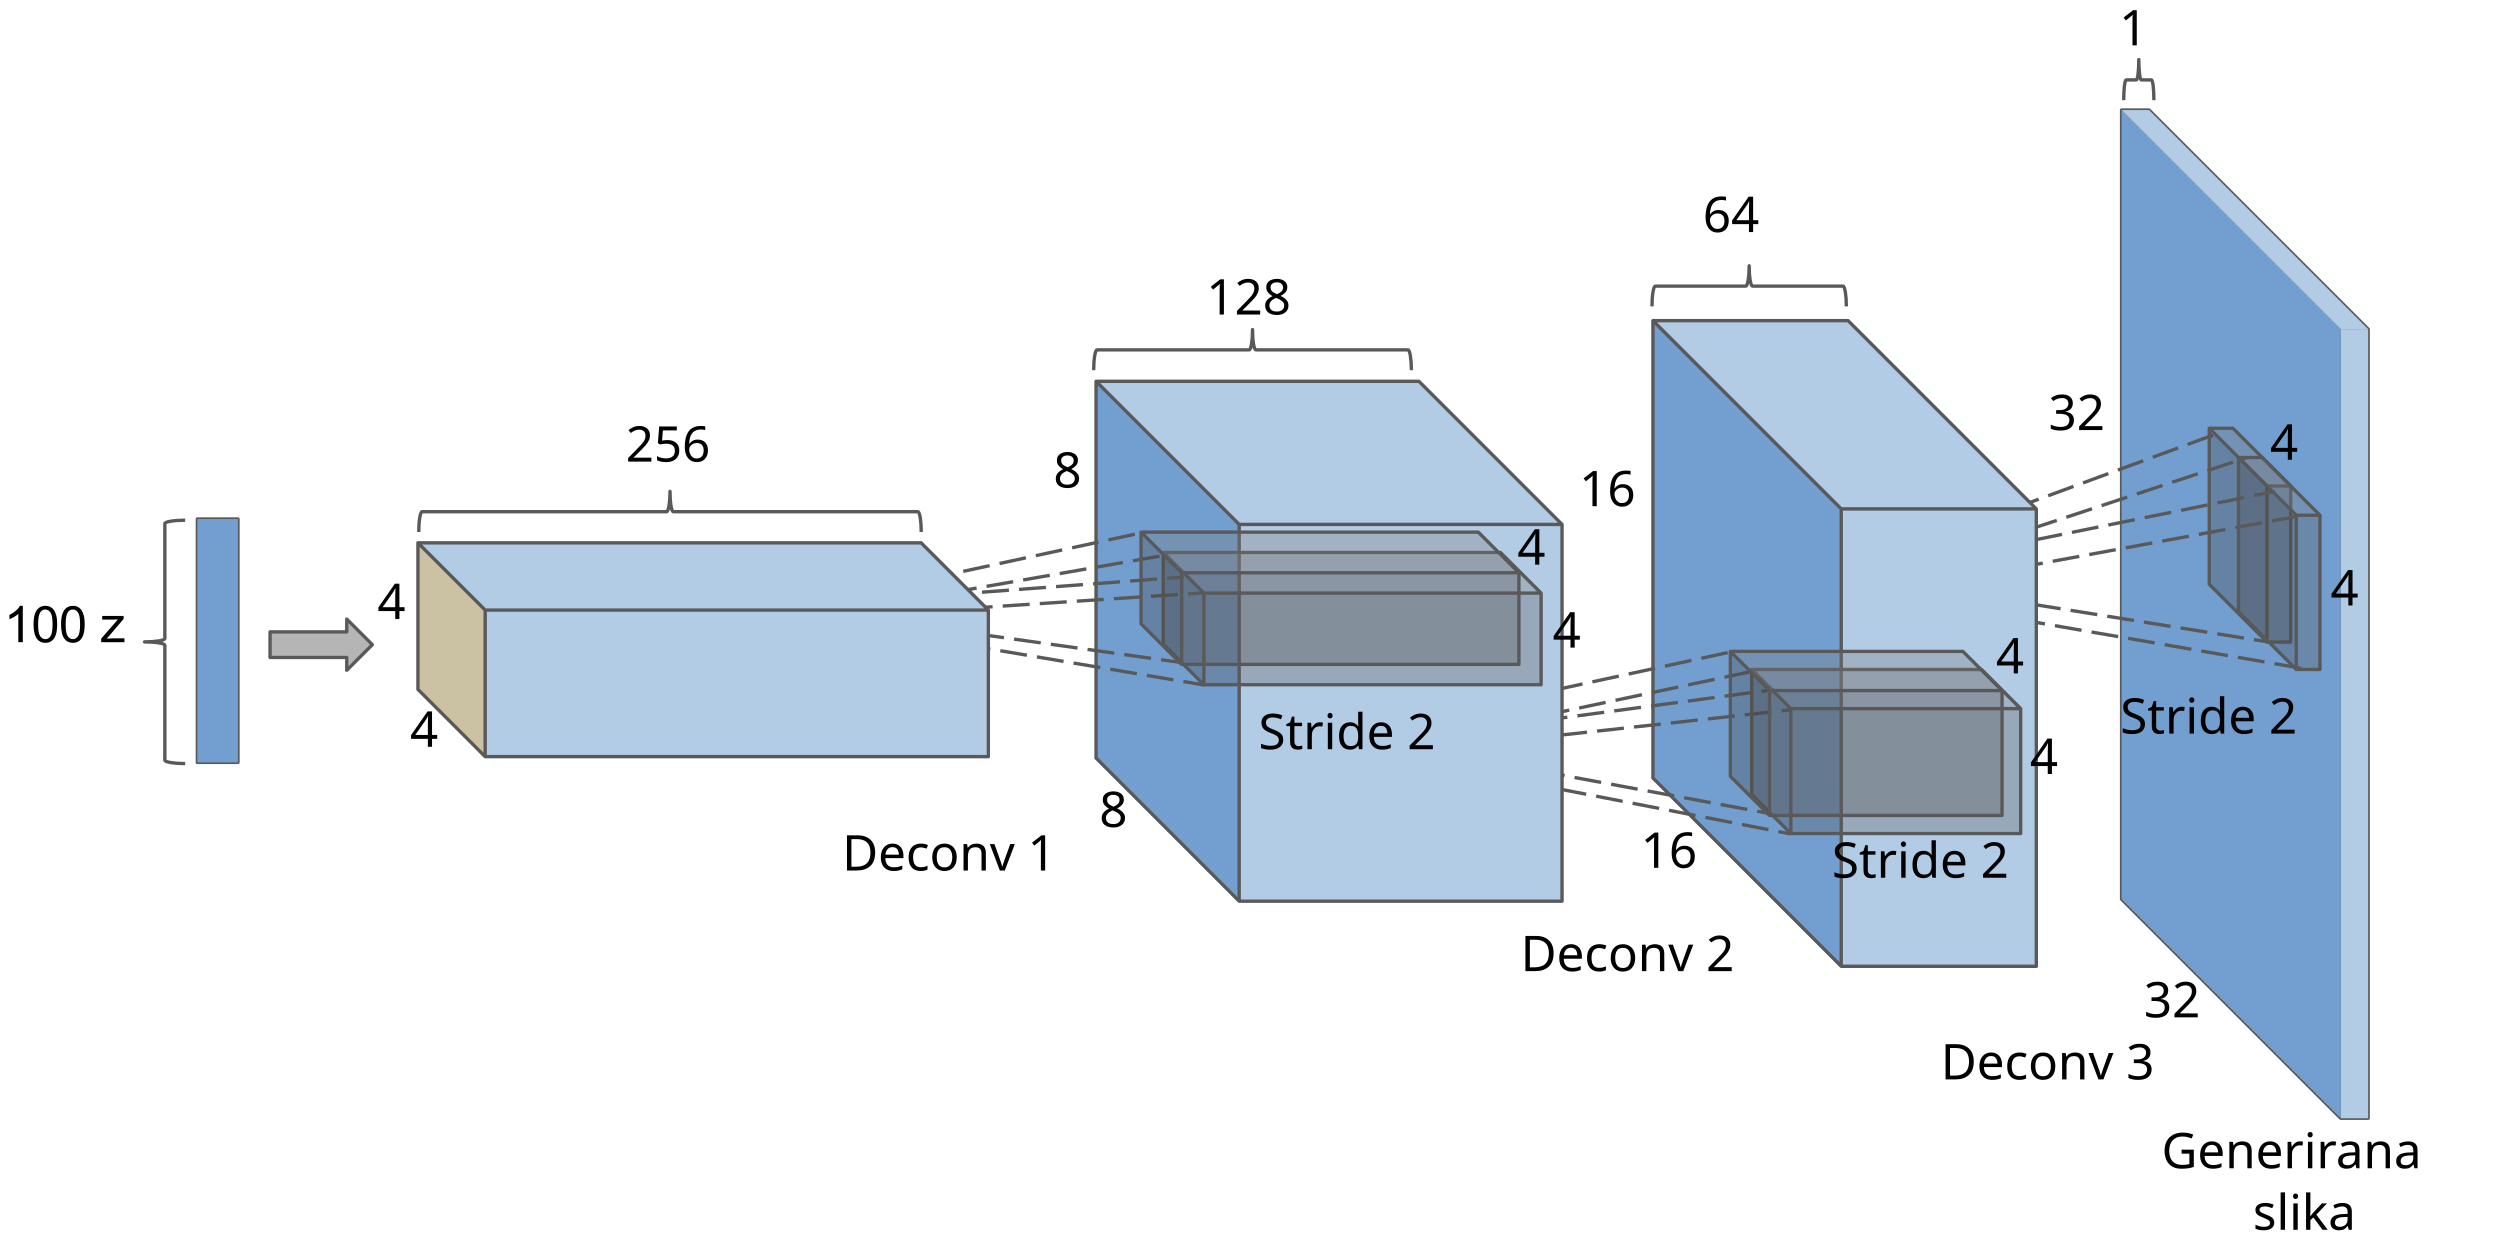
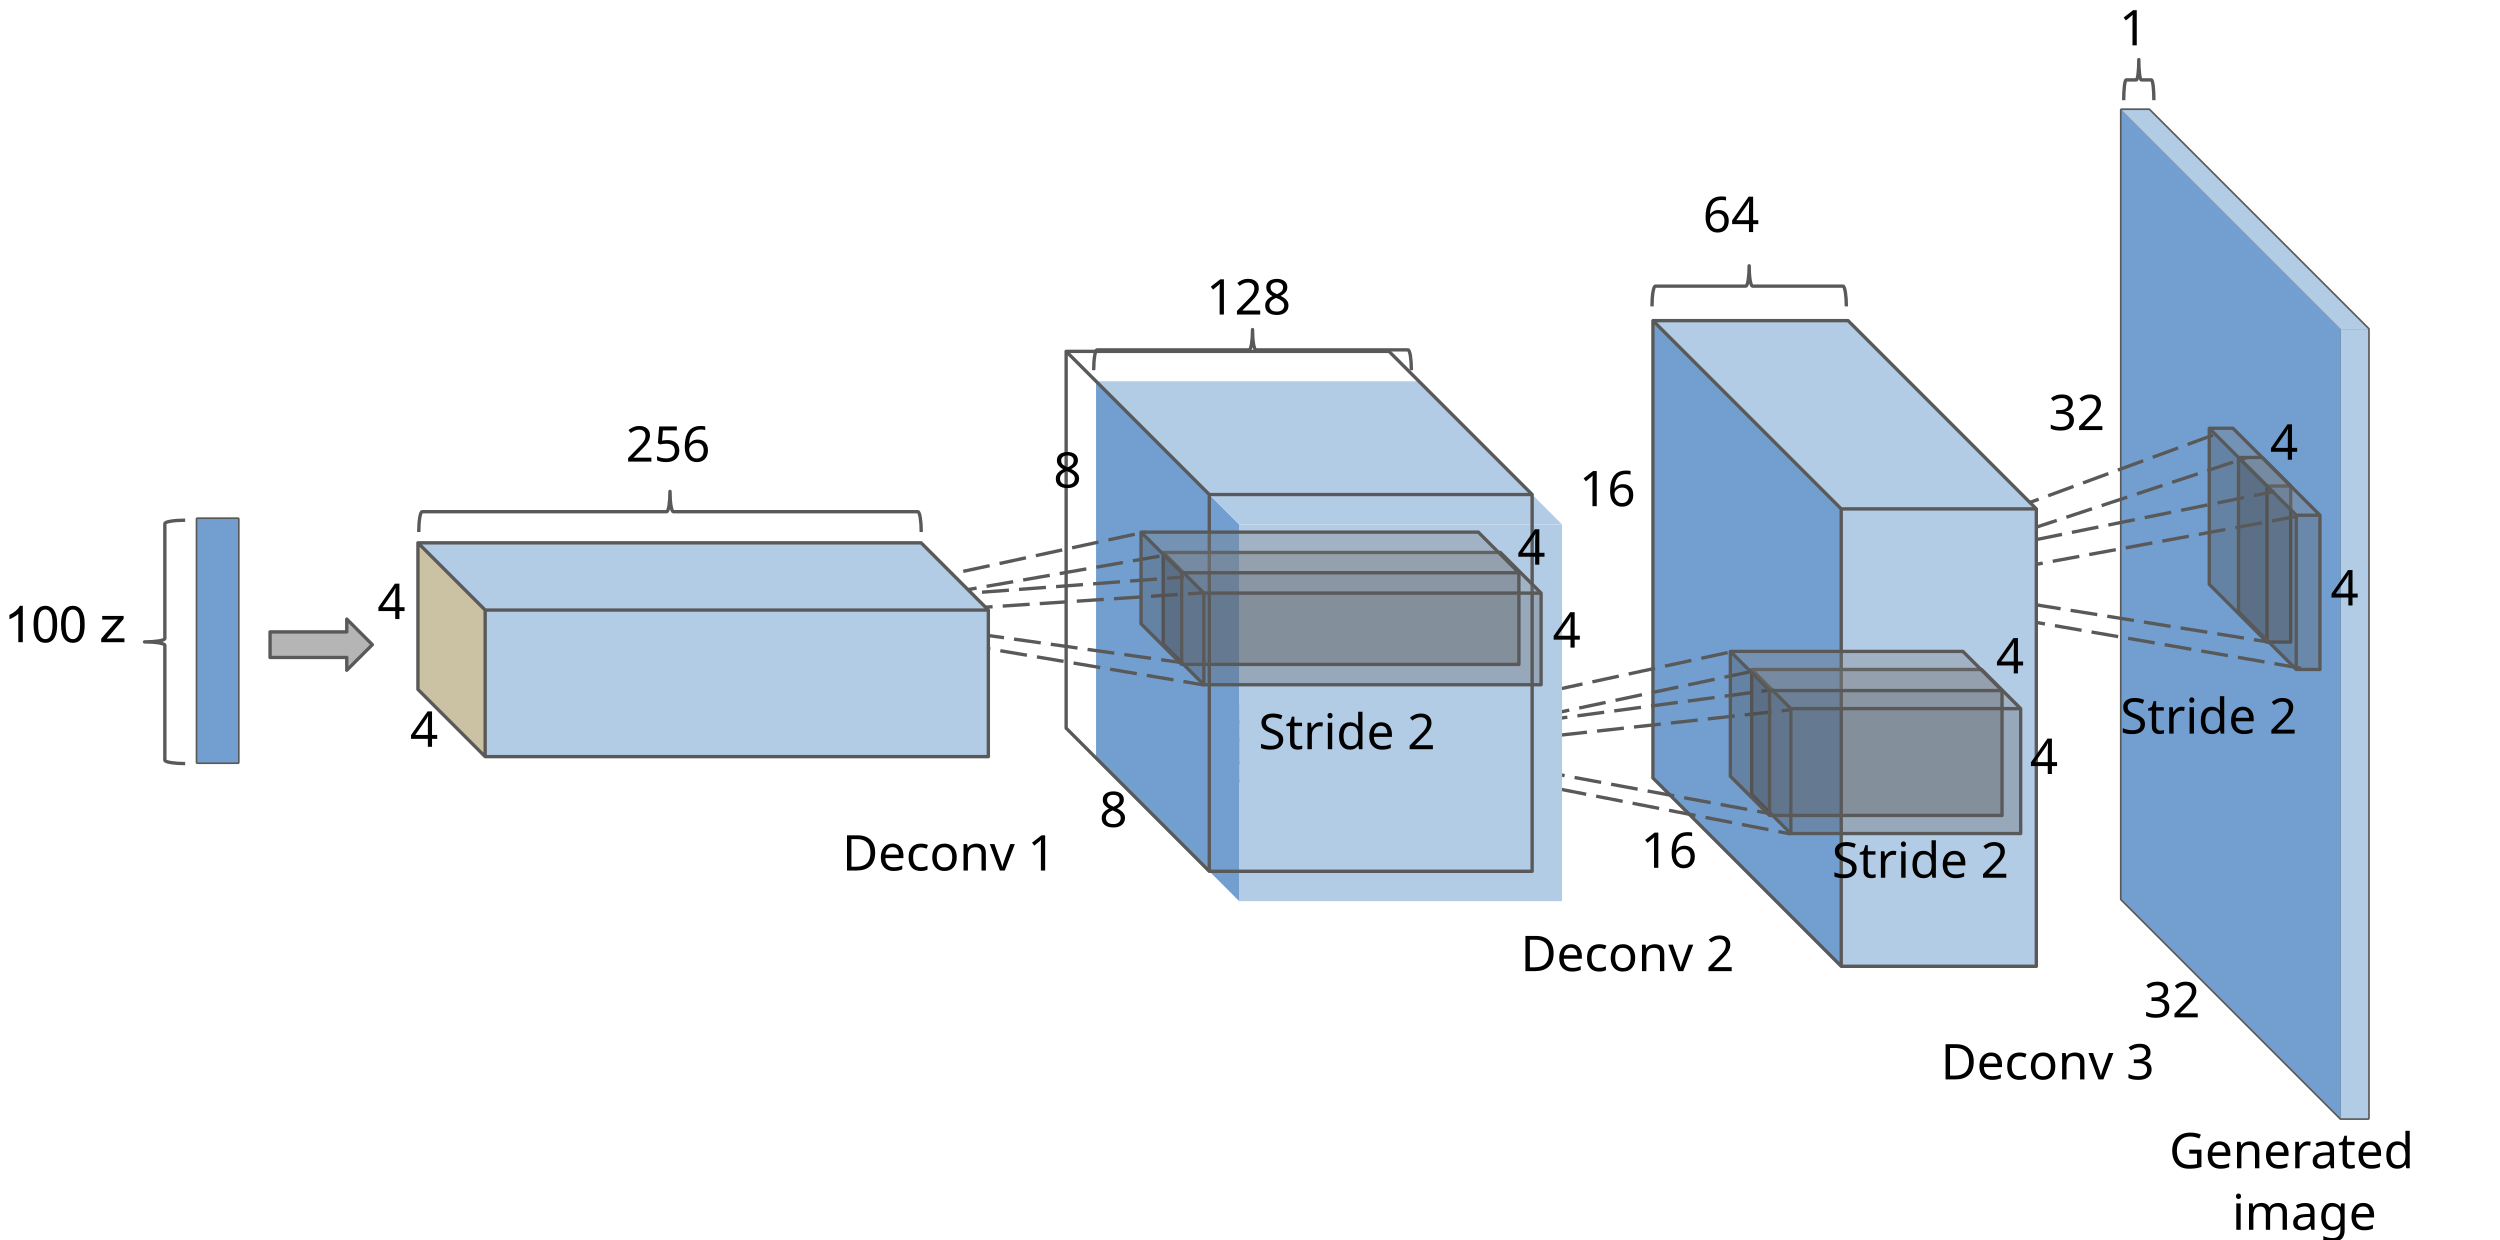
<svg xmlns="http://www.w3.org/2000/svg" version="1.1" viewBox="0 0 740.599 367.326" stroke-miterlimit="10" id="svg2" width="740.599" height="367.326" style="fill:none;stroke:none;stroke-linecap:square;stroke-miterlimit:10">
  <defs id="defs505" />
  <clipPath id="gd7fc384c6_0_0.0">
    <path d="M 0,0 960,0 960,540 0,540 0,0 Z" id="path5" style="clip-rule:nonzero" />
  </clipPath>
  <path style="fill-rule:nonzero;stroke:#595959;stroke-width:1;stroke-linecap:butt;stroke-linejoin:round" id="path19" d="m 701.538,97.508 -64.91,-64.91 -8.129,0 0,233.767 64.91,64.91 8.129,0 z m 0,0 -8.129,0 -64.91,-64.91 m 64.91,64.91 0,233.767" />
  <path style="fill-rule:nonzero;stroke:#595959;stroke-width:1;stroke-linecap:butt;stroke-linejoin:round" id="path203" d="m 58.463,153.757 12.031,0 0,72.094 -12.031,0 z" />
  <path style="fill:#b3cce6;fill-opacity:1;fill-rule:nonzero" id="path11" d="m 701.538,97.508 -8.129,0 0,233.767 8.129,0 z" />
  <path style="fill:#729fcf;fill-opacity:1;fill-rule:nonzero" id="path13" d="m 693.409,97.508 -64.91,-64.91 0,233.767 64.91,64.91 z" />
  <path style="fill:#b3cce6;fill-opacity:1;fill-rule:nonzero" id="path15" d="m 701.538,97.508 -64.91,-64.91 -8.129,0 64.91,64.91 z" />
  <path style="fill:#000000;fill-opacity:0;fill-rule:nonzero" id="path17" d="m 701.538,97.508 -64.91,-64.91 -8.129,0 0,233.767 64.91,64.91 8.129,0 z m 0,0 -8.129,0 -64.91,-64.91 m 64.91,64.91 0,233.767" />
  <path style="fill:#000000;fill-opacity:0;fill-rule:nonzero" id="path21" d="m 575.779,158.241 81.701,-30.047" />
  <path style="fill-rule:nonzero;stroke:#595959;stroke-width:1;stroke-linecap:butt;stroke-linejoin:round;stroke-dasharray:8, 3" id="path23" d="m 575.779,158.241 81.701,-30.047" />
  <path style="fill:#595959;fill-opacity:0.314;fill-rule:nonzero" id="path25" d="m 678.598,143.981 -7.013,0 0,46.226 7.013,0 z" />
  <path style="fill:#474747;fill-opacity:0.314;fill-rule:nonzero" id="path27" d="m 671.585,143.981 -17.113,-17.113 0,46.226 17.113,17.113 z" />
  <path style="fill:#7a7a7a;fill-opacity:0.314;fill-rule:nonzero" id="path29" d="m 678.598,143.981 -17.113,-17.113 -7.013,0 17.113,17.113 z" />
  <path style="fill:#000000;fill-opacity:0;fill-rule:nonzero" id="path31" d="m 678.598,143.981 -17.113,-17.113 -7.013,0 0,46.226 17.113,17.113 7.013,0 z m 0,0 -7.013,0 -17.113,-17.113 m 17.113,17.113 0,46.226" />
  <path style="fill-rule:nonzero;stroke:#595959;stroke-width:1;stroke-linecap:butt;stroke-linejoin:round" id="path33" d="m 678.598,143.981 -17.113,-17.113 -7.013,0 0,46.226 17.113,17.113 7.013,0 z m 0,0 -7.013,0 -17.113,-17.113 m 17.113,17.113 0,46.226" />
  <path style="fill:#595959;fill-opacity:0.314;fill-rule:nonzero" id="path35" d="m 687.257,152.631 -7.013,0 0,45.69 7.013,0 z" />
  <path style="fill:#474747;fill-opacity:0.314;fill-rule:nonzero" id="path37" d="m 680.244,152.631 -17.113,-17.113 0,45.69 17.113,17.113 z" />
  <path style="fill:#7a7a7a;fill-opacity:0.314;fill-rule:nonzero" id="path39" d="m 687.257,152.631 -17.113,-17.113 -7.013,0 17.113,17.113 z" />
  <path style="fill:#000000;fill-opacity:0;fill-rule:nonzero" id="path41" d="m 687.257,152.631 -17.113,-17.113 -7.013,0 0,45.69 17.113,17.113 7.013,0 z m 0,0 -7.013,0 -17.113,-17.113 m 17.113,17.113 0,45.69" />
  <path style="fill-rule:nonzero;stroke:#595959;stroke-width:1;stroke-linecap:butt;stroke-linejoin:round" id="path43" d="m 687.257,152.631 -17.113,-17.113 -7.013,0 0,45.69 17.113,17.113 7.013,0 z m 0,0 -7.013,0 -17.113,-17.113 m 17.113,17.113 0,45.69" />
  <path style="fill:#000000;fill-opacity:0;fill-rule:nonzero" id="path45" d="m 581.436,164.249 92.378,-18.677" />
  <path style="fill-rule:nonzero;stroke:#595959;stroke-width:1;stroke-linecap:butt;stroke-linejoin:round;stroke-dasharray:8, 3" id="path47" d="m 581.436,164.249 92.378,-18.677" />
  <path style="fill:#000000;fill-opacity:0;fill-rule:nonzero" id="path49" d="m 586.462,170.257 94.268,-17.354" />
  <path style="fill-rule:nonzero;stroke:#595959;stroke-width:1;stroke-linecap:butt;stroke-linejoin:round;stroke-dasharray:8, 3" id="path51" d="m 586.462,170.257 94.268,-17.354" />
  <path style="fill:#000000;fill-opacity:0;fill-rule:nonzero" id="path53" d="m 580.806,163.579 84.819,-28.031" />
  <path style="fill-rule:nonzero;stroke:#595959;stroke-width:1;stroke-linecap:butt;stroke-linejoin:round;stroke-dasharray:8, 3" id="path55" d="m 580.806,163.579 84.819,-28.031" />
  <path style="fill:#000000;fill-opacity:0;fill-rule:nonzero" id="path57" d="m 580.806,175.595 91.748,14.677" />
  <path style="fill-rule:nonzero;stroke:#595959;stroke-width:1;stroke-linecap:butt;stroke-linejoin:round;stroke-dasharray:8, 3" id="path59" d="m 580.806,175.595 91.748,14.677" />
  <path style="fill:#000000;fill-opacity:0;fill-rule:nonzero" id="path61" d="m 587.078,181.598 96.661,16.724" />
  <path style="fill-rule:nonzero;stroke:#595959;stroke-width:1;stroke-linecap:butt;stroke-linejoin:round;stroke-dasharray:8, 3" id="path63" d="m 587.078,181.598 96.661,16.724" />
  <path style="fill:#595959;fill-opacity:0.314;fill-rule:nonzero" id="path65" d="m 594.721,169.444 -70.093,0 0,12.896 70.093,0 z" />
  <path style="fill:#474747;fill-opacity:0.314;fill-rule:nonzero" id="path67" d="m 524.628,169.444 -5.403,-5.403 0,12.896 5.403,5.403 z" />
  <path style="fill:#7a7a7a;fill-opacity:0.314;fill-rule:nonzero" id="path69" d="m 594.721,169.444 -5.403,-5.403 -70.093,0 5.403,5.403 z" />
  <path style="fill:#000000;fill-opacity:0;fill-rule:nonzero" id="path71" d="m 594.721,169.444 -5.403,-5.403 -70.093,0 0,12.896 5.403,5.403 70.093,0 z m 0,0 -70.093,0 -5.403,-5.403 m 5.403,5.403 0,12.896" />
  <path style="fill-rule:nonzero;stroke:#595959;stroke-width:1;stroke-linecap:butt;stroke-linejoin:round;stroke-dasharray:8, 3" id="path73" d="m 594.721,169.444 -5.403,-5.403 -70.093,0 0,12.896 5.403,5.403 70.093,0 z m 0,0 -70.093,0 -5.403,-5.403 m 5.403,5.403 0,12.896" />
  <path style="fill:#595959;fill-opacity:0.314;fill-rule:nonzero" id="path75" d="m 588.528,163.174 -70.093,0 0,12.896 70.093,0 z" />
  <path style="fill:#474747;fill-opacity:0.314;fill-rule:nonzero" id="path77" d="m 518.436,163.174 -5.403,-5.403 0,12.896 5.403,5.403 z" />
  <path style="fill:#7a7a7a;fill-opacity:0.314;fill-rule:nonzero" id="path79" d="m 588.528,163.174 -5.403,-5.403 -70.093,0 5.403,5.403 z" />
  <path style="fill:#000000;fill-opacity:0;fill-rule:nonzero" id="path81" d="m 588.528,163.174 -5.403,-5.403 -70.093,0 0,12.896 5.403,5.403 70.093,0 z m 0,0 -70.093,0 -5.403,-5.403 m 5.403,5.403 0,12.896" />
  <path style="fill-rule:nonzero;stroke:#595959;stroke-width:1;stroke-linecap:butt;stroke-linejoin:round;stroke-dasharray:8, 3" id="path83" d="m 588.528,163.174 -5.403,-5.403 -70.093,0 0,12.896 5.403,5.403 70.093,0 z m 0,0 -70.093,0 -5.403,-5.403 m 5.403,5.403 0,12.896" />
  <path style="fill:#b3cce6;fill-opacity:1;fill-rule:nonzero" id="path85" d="m 603.239,150.759 -57.794,0 0,135.494 57.794,0 z" />
  <path style="fill:#729fcf;fill-opacity:1;fill-rule:nonzero" id="path87" d="m 545.445,150.759 -55.781,-55.781 0,135.494 55.781,55.781 z" />
  <path style="fill:#b3cce6;fill-opacity:1;fill-rule:nonzero" id="path89" d="m 603.239,150.759 -55.781,-55.781 -57.794,0 55.781,55.781 z" />
  <path style="fill:#000000;fill-opacity:0;fill-rule:nonzero" id="path91" d="m 603.239,150.759 -55.781,-55.781 -57.794,0 0,135.494 55.781,55.781 57.794,0 z m 0,0 -57.794,0 -55.781,-55.781 m 55.781,55.781 0,135.494" />
  <path style="fill-rule:nonzero;stroke:#595959;stroke-width:1;stroke-linecap:butt;stroke-linejoin:round" id="path93" d="m 603.239,150.759 -55.781,-55.781 -57.794,0 0,135.494 55.781,55.781 57.794,0 z m 0,0 -57.794,0 -55.781,-55.781 m 55.781,55.781 0,135.494" />
  <path style="fill:#000000;fill-opacity:0;fill-rule:nonzero" id="path95" d="m 446.297,214.309 72.315,-15.339" />
  <path style="fill-rule:nonzero;stroke:#595959;stroke-width:1;stroke-linecap:butt;stroke-linejoin:round;stroke-dasharray:8, 3" id="path97" d="m 446.297,214.309 72.315,-15.339" />
  <path style="fill:#000000;fill-opacity:0;fill-rule:nonzero" id="path99" d="m 451.242,218.981 79.118,-8.693" />
  <path style="fill-rule:nonzero;stroke:#595959;stroke-width:1;stroke-linecap:butt;stroke-linejoin:round;stroke-dasharray:8, 3" id="path101" d="m 451.242,218.981 79.118,-8.693" />
  <path style="fill:#000000;fill-opacity:0;fill-rule:nonzero" id="path103" d="m 451.242,231.663 79.118,15.37" />
  <path style="fill-rule:nonzero;stroke:#595959;stroke-width:1;stroke-linecap:butt;stroke-linejoin:round;stroke-dasharray:8, 3" id="path105" d="m 451.242,231.663 79.118,15.37" />
  <path style="fill:#000000;fill-opacity:0;fill-rule:nonzero" id="path107" d="m 444.818,226.325 79.433,14.677" />
  <path style="fill-rule:nonzero;stroke:#595959;stroke-width:1;stroke-linecap:butt;stroke-linejoin:round;stroke-dasharray:8, 3" id="path109" d="m 444.818,226.325 79.433,14.677" />
  <path style="fill:#000000;fill-opacity:0;fill-rule:nonzero" id="path111" d="m 439.476,208.97 74.079,-16.031" />
  <path style="fill-rule:nonzero;stroke:#595959;stroke-width:1;stroke-linecap:butt;stroke-linejoin:round;stroke-dasharray:8, 3" id="path113" d="m 439.476,208.97 74.079,-16.031" />
  <path style="fill:#000000;fill-opacity:0;fill-rule:nonzero" id="path115" d="m 445.484,214.978 80.094,-10.709" />
  <path style="fill-rule:nonzero;stroke:#595959;stroke-width:1;stroke-linecap:butt;stroke-linejoin:round;stroke-dasharray:8, 3" id="path117" d="m 445.484,214.978 80.094,-10.709" />
  <path style="fill:#595959;fill-opacity:0.314;fill-rule:nonzero" id="path119" d="m 457.302,219.28 -100.905,0 0,12.023 100.905,0 z" />
  <path style="fill:#474747;fill-opacity:0.314;fill-rule:nonzero" id="path121" d="m 356.397,219.28 -5.331,-5.331 0,12.023 5.331,5.331 z" />
  <path style="fill:#7a7a7a;fill-opacity:0.314;fill-rule:nonzero" id="path123" d="m 457.302,219.28 -5.331,-5.331 -100.905,0 5.331,5.331 z" />
  <path style="fill:#000000;fill-opacity:0;fill-rule:nonzero" id="path125" d="m 457.302,219.28 -5.331,-5.331 -100.905,0 0,12.023 5.331,5.331 100.905,0 z m 0,0 -100.905,0 -5.331,-5.331 m 5.331,5.331 0,12.023" />
  <path style="fill-rule:nonzero;stroke:#595959;stroke-width:1;stroke-linecap:butt;stroke-linejoin:round;stroke-dasharray:8, 3" id="path127" d="m 457.302,219.28 -5.331,-5.331 -100.905,0 0,12.023 5.331,5.331 100.905,0 z m 0,0 -100.905,0 -5.331,-5.331 m 5.331,5.331 0,12.023" />
  <path style="fill:#595959;fill-opacity:0.314;fill-rule:nonzero" id="path129" d="m 451.614,213.921 -100.905,0 0,12.023 100.905,0 z" />
  <path style="fill:#474747;fill-opacity:0.314;fill-rule:nonzero" id="path131" d="m 350.708,213.921 -5.331,-5.331 0,12.023 5.331,5.331 z" />
  <path style="fill:#7a7a7a;fill-opacity:0.314;fill-rule:nonzero" id="path133" d="m 451.614,213.921 -5.331,-5.331 -100.905,0 5.331,5.331 z" />
  <path style="fill:#000000;fill-opacity:0;fill-rule:nonzero" id="path135" d="m 451.614,213.921 -5.331,-5.331 -100.905,0 0,12.023 5.331,5.331 100.905,0 z m 0,0 -100.905,0 -5.331,-5.331 m 5.331,5.331 0,12.023" />
  <path style="fill-rule:nonzero;stroke:#595959;stroke-width:1;stroke-linecap:butt;stroke-linejoin:round;stroke-dasharray:8, 3" id="path137" d="m 451.614,213.921 -5.331,-5.331 -100.905,0 0,12.023 5.331,5.331 100.905,0 z m 0,0 -100.905,0 -5.331,-5.331 m 5.331,5.331 0,12.023" />
  <path style="fill:#595959;fill-opacity:0.314;fill-rule:nonzero" id="path139" d="m 598.601,209.928 -68.084,0 0,36.998 68.084,0 z" />
  <path style="fill:#474747;fill-opacity:0.314;fill-rule:nonzero" id="path141" d="m 530.517,209.928 -11.601,-11.601 0,36.998 11.601,11.601 z" />
  <path style="fill:#7a7a7a;fill-opacity:0.314;fill-rule:nonzero" id="path143" d="m 598.601,209.928 -11.601,-11.601 -68.084,0 11.601,11.601 z" />
  <path style="fill:#000000;fill-opacity:0;fill-rule:nonzero" id="path145" d="m 598.601,209.928 -11.601,-11.601 -68.084,0 0,36.998 11.601,11.601 68.084,0 z m 0,0 -68.084,0 -11.601,-11.601 m 11.601,11.601 0,36.998" />
  <path style="fill-rule:nonzero;stroke:#595959;stroke-width:1;stroke-linecap:butt;stroke-linejoin:round" id="path147" d="m 598.601,209.928 -11.601,-11.601 -68.084,0 0,36.998 11.601,11.601 68.084,0 z m 0,0 -68.084,0 -11.601,-11.601 m 11.601,11.601 0,36.998" />
  <path style="fill:#595959;fill-opacity:0.314;fill-rule:nonzero" id="path149" d="m 593.079,204.569 -68.872,0 0,36.998 68.872,0 z" />
  <path style="fill:#474747;fill-opacity:0.314;fill-rule:nonzero" id="path151" d="m 524.207,204.569 -11.601,-11.601 0,36.998 11.601,11.601 z" />
  <path style="fill:#7a7a7a;fill-opacity:0.314;fill-rule:nonzero" id="path153" d="m 593.079,204.569 -11.601,-11.601 -68.872,0 11.601,11.601 z" />
  <path style="fill:#000000;fill-opacity:0;fill-rule:nonzero" id="path155" d="m 593.079,204.569 -11.601,-11.601 -68.872,0 0,36.998 11.601,11.601 68.872,0 z m 0,0 -68.872,0 -11.601,-11.601 m 11.601,11.601 0,36.998" />
  <path style="fill-rule:nonzero;stroke:#595959;stroke-width:1;stroke-linecap:butt;stroke-linejoin:round" id="path157" d="m 593.079,204.569 -11.601,-11.601 -68.872,0 0,36.998 11.601,11.601 68.872,0 z m 0,0 -68.872,0 -11.601,-11.601 m 11.601,11.601 0,36.998" />
  <path style="fill:#b3cce6;fill-opacity:1;fill-rule:nonzero" id="path159" d="m 462.739,155.357 -95.642,0 0,111.61 95.642,0 z" />
  <path style="fill:#729fcf;fill-opacity:1;fill-rule:nonzero" id="path161" d="m 367.098,155.357 -42.405,-42.405 0,111.61 42.405,42.405 z" />
  <path style="fill:#b3cce6;fill-opacity:1;fill-rule:nonzero" id="path163" d="m 462.739,155.357 -42.405,-42.405 -95.642,0 42.405,42.405 z" />
  <path style="fill:#000000;fill-opacity:0;fill-rule:nonzero" id="path165" d="m 462.739,155.357 -42.405,-42.405 -95.642,0 0,111.61 42.405,42.405 95.642,0 z m 0,0 -95.642,0 -42.405,-42.405 m 42.405,42.405 0,111.61" />
-   <path style="fill-rule:nonzero;stroke:#595959;stroke-width:1;stroke-linecap:butt;stroke-linejoin:round" id="path167" d="m 462.739,155.357 -42.405,-42.405 -95.642,0 0,111.61 42.405,42.405 95.642,0 z m 0,0 -95.642,0 -42.405,-42.405 m 42.405,42.405 0,111.61" />
+   <path style="fill-rule:nonzero;stroke:#595959;stroke-width:1;stroke-linecap:butt;stroke-linejoin:round" id="path167" d="m 453.88,146.498 -42.405,-42.405 -95.642,0 0,111.61 42.405,42.405 95.642,0 z m 0,0 -95.642,0 -42.405,-42.405 m 42.405,42.405 0,111.61" />
  <path style="fill:#595959;fill-opacity:0.314;fill-rule:nonzero" id="path169" d="m 456.529,175.701 -99.901,0 0,27.145 99.901,0 z" />
  <path style="fill:#474747;fill-opacity:0.314;fill-rule:nonzero" id="path171" d="m 356.628,175.701 -12.036,-12.036 0,27.145 12.036,12.036 z" />
  <path style="fill:#7a7a7a;fill-opacity:0.314;fill-rule:nonzero" id="path173" d="m 456.529,175.701 -12.036,-12.036 -99.901,0 12.036,12.036 z" />
  <path style="fill:#000000;fill-opacity:0;fill-rule:nonzero" id="path175" d="m 456.529,175.701 -12.036,-12.036 -99.901,0 0,27.145 12.036,12.036 99.901,0 z m 0,0 -99.901,0 -12.036,-12.036 m 12.036,12.036 0,27.145" />
  <path style="fill-rule:nonzero;stroke:#595959;stroke-width:1;stroke-linecap:butt;stroke-linejoin:round" id="path177" d="m 456.529,175.701 -12.036,-12.036 -99.901,0 0,27.145 12.036,12.036 99.901,0 z m 0,0 -99.901,0 -12.036,-12.036 m 12.036,12.036 0,27.145" />
  <path style="fill:#000000;fill-opacity:0;fill-rule:nonzero" id="path179" d="m 286.064,180.264 70.709,-4.661" />
  <path style="fill-rule:nonzero;stroke:#595959;stroke-width:1;stroke-linecap:butt;stroke-linejoin:round;stroke-dasharray:8, 3" id="path181" d="m 286.064,180.264 70.709,-4.661" />
  <path style="fill:#000000;fill-opacity:0;fill-rule:nonzero" id="path183" d="m 285.485,190.944 71.307,12" />
  <path style="fill-rule:nonzero;stroke:#595959;stroke-width:1;stroke-linecap:butt;stroke-linejoin:round;stroke-dasharray:8, 3" id="path185" d="m 285.485,190.944 71.307,12" />
  <path style="fill:#000000;fill-opacity:0;fill-rule:nonzero" id="path187" d="M 281.427,175.59 346.372,164.251" />
  <path style="fill-rule:nonzero;stroke:#595959;stroke-width:1;stroke-linecap:butt;stroke-linejoin:round;stroke-dasharray:8, 3" id="path189" d="M 281.427,175.59 346.372,164.251" />
  <path style="fill:#595959;fill-opacity:0.314;fill-rule:nonzero" id="path191" d="m 449.959,169.675 -99.901,0 0,27.145 99.901,0 z" />
  <path style="fill:#474747;fill-opacity:0.314;fill-rule:nonzero" id="path193" d="m 350.058,169.675 -12.036,-12.036 0,27.145 12.036,12.036 z" />
  <path style="fill:#7a7a7a;fill-opacity:0.314;fill-rule:nonzero" id="path195" d="m 449.959,169.675 -12.036,-12.036 -99.901,0 12.036,12.036 z" />
  <path style="fill:#000000;fill-opacity:0;fill-rule:nonzero" id="path197" d="m 449.959,169.675 -12.036,-12.036 -99.901,0 0,27.145 12.036,12.036 99.901,0 z m 0,0 -99.901,0 -12.036,-12.036 m 12.036,12.036 0,27.145" />
  <path style="fill-rule:nonzero;stroke:#595959;stroke-width:1;stroke-linecap:butt;stroke-linejoin:round" id="path199" d="m 449.959,169.675 -12.036,-12.036 -99.901,0 0,27.145 12.036,12.036 99.901,0 z m 0,0 -99.901,0 -12.036,-12.036 m 12.036,12.036 0,27.145" />
  <path style="fill:#729fcf;fill-opacity:1;fill-rule:nonzero" id="path201" d="m 58.463,153.757 12.031,0 0,72.094 -12.031,0 z" />
  <path style="fill:#000000;fill-opacity:0;fill-rule:nonzero" id="path205" d="m 279.938,176.259 70.772,-5.323" />
  <path style="fill-rule:nonzero;stroke:#595959;stroke-width:1;stroke-linecap:butt;stroke-linejoin:round;stroke-dasharray:8, 3" id="path207" d="m 279.938,176.259 70.772,-5.323" />
  <path style="fill:#000000;fill-opacity:0;fill-rule:nonzero" id="path209" d="m 274.6,171.587 64.756,-14.016" />
  <path style="fill-rule:nonzero;stroke:#595959;stroke-width:1;stroke-linecap:butt;stroke-linejoin:round;stroke-dasharray:8, 3" id="path211" d="m 274.6,171.587 64.756,-14.016" />
  <path style="fill:#000000;fill-opacity:0;fill-rule:nonzero" id="path213" d="m 278.605,186.272 71.433,10.016" />
  <path style="fill-rule:nonzero;stroke:#595959;stroke-width:1;stroke-linecap:butt;stroke-linejoin:round;stroke-dasharray:8, 3" id="path215" d="m 278.605,186.272 71.433,10.016" />
  <path style="fill:#595959;fill-opacity:0.442;fill-rule:nonzero" id="path217" d="m 80.002,187.189 22.724,0 0,-3.787 7.575,7.575 -7.575,7.575 0,-3.787 -22.724,0 z" />
  <path style="fill-rule:nonzero;stroke:#595959;stroke-width:1;stroke-linecap:butt;stroke-linejoin:round" id="path219" d="m 80.002,187.189 22.724,0 0,-3.787 7.575,7.575 -7.575,7.575 0,-3.787 -22.724,0 z" />
  <path style="fill:#000000;fill-opacity:0;fill-rule:nonzero" id="path261" d="m 323.993,109.661 0,0 c 0,-3.322 0.449,-6.016 1.003,-6.016 l 45.05,0 c 0.554,0 1.003,-2.693 1.003,-6.016 l 0,0 c 0,3.322 0.449,6.016 1.003,6.016 l 45.05,0 c 0.554,0 1.003,2.693 1.003,6.016 z" />
  <path style="fill:#000000;fill-opacity:0;fill-rule:nonzero" id="path263" d="m 323.993,109.661 0,0 c 0,-3.322 0.449,-6.016 1.003,-6.016 l 45.05,0 c 0.554,0 1.003,-2.693 1.003,-6.016 l 0,0 c 0,3.322 0.449,6.016 1.003,6.016 l 45.05,0 c 0.554,0 1.003,2.693 1.003,6.016" />
  <path style="fill-rule:nonzero;stroke:#595959;stroke-width:1;stroke-linecap:butt;stroke-linejoin:round" id="path265" d="m 323.993,109.661 0,0 c 0,-3.322 0.449,-6.016 1.003,-6.016 l 45.05,0 c 0.554,0 1.003,-2.693 1.003,-6.016 l 0,0 c 0,3.322 0.449,6.016 1.003,6.016 l 45.05,0 c 0.554,0 1.003,2.693 1.003,6.016" />
  <path style="fill:#000000;fill-opacity:0;fill-rule:nonzero" id="path271" d="m 489.384,90.776 0,0 c 0,-3.322 0.449,-6.016 1.003,-6.016 l 26.782,0 c 0.554,0 1.003,-2.693 1.003,-6.016 l 0,0 c 0,3.322 0.449,6.016 1.003,6.016 l 26.782,0 c 0.554,0 1.003,2.693 1.003,6.016 z" />
  <path style="fill:#000000;fill-opacity:0;fill-rule:nonzero" id="path273" d="m 489.384,90.776 0,0 c 0,-3.322 0.449,-6.016 1.003,-6.016 l 26.782,0 c 0.554,0 1.003,-2.693 1.003,-6.016 l 0,0 c 0,3.322 0.449,6.016 1.003,6.016 l 26.782,0 c 0.554,0 1.003,2.693 1.003,6.016" />
  <path style="fill-rule:nonzero;stroke:#595959;stroke-width:1;stroke-linecap:butt;stroke-linejoin:round" id="path275" d="m 489.384,90.776 0,0 c 0,-3.322 0.449,-6.016 1.003,-6.016 l 26.782,0 c 0.554,0 1.003,-2.693 1.003,-6.016 l 0,0 c 0,3.322 0.449,6.016 1.003,6.016 l 26.782,0 c 0.554,0 1.003,2.693 1.003,6.016" />
  <path style="fill:#000000;fill-opacity:0;fill-rule:nonzero" id="path285" d="m 596.264,112.361 39.685,0 0,12.031 -39.685,0 z" />
  <path style="fill:#000000;fill-opacity:0;fill-rule:nonzero" id="path289" d="m 625.938,285.056 39.685,0 0,12.031 -39.685,0 z" />
  <path style="fill:#000000;fill-opacity:0;fill-rule:nonzero" id="path293" d="m 458.647,149.192 39.685,0 0,12.032 -39.685,0 z" />
  <path style="fill:#000000;fill-opacity:0;fill-rule:nonzero" id="path297" d="m 315.295,228.911 35.811,0 0,12.031 -35.811,0 z" />
  <path style="fill:#000000;fill-opacity:0;fill-rule:nonzero" id="path301" d="m 489.385,243.586 35.811,0 0,12.032 -35.811,0 z" />
  <path style="fill:#000000;fill-opacity:0;fill-rule:nonzero" id="path305" d="m 295.053,134.283 39.685,0 0,12.031 -39.685,0 z" />
  <path style="fill:#000000;fill-opacity:0;fill-rule:nonzero" id="path317" d="m 663.13,116.302 33.102,0 0,12.031 -33.102,0 z" />
  <path style="fill:#000000;fill-opacity:0;fill-rule:nonzero" id="path321" d="m 673.815,157.562 33.102,0 0,12.031 -33.102,0 z" />
  <path style="fill:#000000;fill-opacity:0;fill-rule:nonzero" id="path325" d="m 578.944,178.427 33.102,0 0,12.031 -33.102,0 z" />
  <path style="fill:#000000;fill-opacity:0;fill-rule:nonzero" id="path329" d="m 580.805,207.07 33.102,0 0,12.031 -33.102,0 z" />
  <path style="fill:#000000;fill-opacity:0;fill-rule:nonzero" id="path333" d="m 435.828,144.291 33.102,0 0,12.031 -33.102,0 z" />
  <path style="fill:#000000;fill-opacity:0;fill-rule:nonzero" id="path337" d="m 443.616,169.393 33.102,0 0,12.031 -33.102,0 z" />
  <path style="fill:#000000;fill-opacity:0;fill-rule:nonzero" id="path341" d="m 629.125,29.682 0,0 c 0,-3.322 0.334,-6.016 0.745,-6.016 l 2.982,0 c 0.412,0 0.745,-2.693 0.745,-6.016 l 0,0 c 0,1.595 0.079,3.126 0.218,4.254 0.14,1.128 0.329,1.762 0.527,1.762 l 2.982,0 c 0.412,0 0.745,2.693 0.745,6.016 z" />
  <path style="fill:#000000;fill-opacity:0;fill-rule:nonzero" id="path343" d="m 629.125,29.682 0,0 c 0,-3.322 0.334,-6.016 0.745,-6.016 l 2.982,0 c 0.412,0 0.745,-2.693 0.745,-6.016 l 0,0 c 0,1.595 0.079,3.126 0.218,4.254 0.14,1.128 0.329,1.762 0.527,1.762 l 2.982,0 c 0.412,0 0.745,2.693 0.745,6.016" />
  <path style="fill-rule:nonzero;stroke:#595959;stroke-width:1;stroke-linecap:butt;stroke-linejoin:round" id="path345" d="m 629.125,29.682 0,0 c 0,-3.322 0.334,-6.016 0.745,-6.016 l 2.982,0 c 0.412,0 0.745,-2.693 0.745,-6.016 l 0,0 c 0,1.595 0.079,3.126 0.218,4.254 0.14,1.128 0.329,1.762 0.527,1.762 l 2.982,0 c 0.412,0 0.745,2.693 0.745,6.016" />
  <path style="fill:#000000;fill-opacity:0;fill-rule:nonzero" id="path347" d="m 54.852,226.202 0,0 c -3.322,0 -6.016,-0.449 -6.016,-1.003 l 0,-34.042 c 0,-0.554 -2.693,-1.003 -6.016,-1.003 l 0,0 c 3.322,0 6.016,-0.449 6.016,-1.003 l 0,-34.042 c 0,-0.554 2.693,-1.003 6.016,-1.003 z" />
  <path style="fill:#000000;fill-opacity:0;fill-rule:nonzero" id="path349" d="m 54.852,226.202 0,0 c -3.322,0 -6.016,-0.449 -6.016,-1.003 l 0,-34.042 c 0,-0.554 -2.693,-1.003 -6.016,-1.003 l 0,0 c 3.322,0 6.016,-0.449 6.016,-1.003 l 0,-34.042 c 0,-0.554 2.693,-1.003 6.016,-1.003" />
  <path style="fill-rule:nonzero;stroke:#595959;stroke-width:1;stroke-linecap:butt;stroke-linejoin:round" id="path351" d="m 54.852,226.202 0,0 c -3.322,0 -6.016,-0.449 -6.016,-1.003 l 0,-34.042 c 0,-0.554 -2.693,-1.003 -6.016,-1.003 l 0,0 c 3.322,0 6.016,-0.449 6.016,-1.003 l 0,-34.042 c 0,-0.554 2.693,-1.003 6.016,-1.003" />
  <path style="fill:#000000;fill-rule:nonzero" id="path355" d="m 6.753,190.249 -1.328,0 0,-8.406 q -0.469,0.453 -1.25,0.922 -0.766,0.453 -1.375,0.672 l 0,-1.281 q 1.094,-0.516 1.922,-1.25 0.828,-0.734 1.172,-1.438 l 0.859,0 0,10.781 z m 3.182,-5.297 q 0,-1.906 0.391,-3.062 0.391,-1.156 1.156,-1.781 0.781,-0.641 1.953,-0.641 0.859,0 1.516,0.359 0.656,0.344 1.078,1 0.422,0.641 0.656,1.594 0.25,0.938 0.25,2.531 0,1.891 -0.391,3.062 -0.391,1.156 -1.172,1.797 -0.766,0.625 -1.938,0.625 -1.547,0 -2.438,-1.125 -1.062,-1.328 -1.062,-4.359 z m 1.359,0 q 0,2.641 0.609,3.516 0.625,0.875 1.531,0.875 0.906,0 1.516,-0.875 0.625,-0.875 0.625,-3.516 0,-2.656 -0.625,-3.516 -0.609,-0.875 -1.531,-0.875 -0.906,0 -1.453,0.766 -0.672,0.984 -0.672,3.625 z m 6.792,0 q 0,-1.906 0.391,-3.062 0.391,-1.156 1.156,-1.781 0.781,-0.641 1.953,-0.641 0.859,0 1.516,0.359 0.656,0.344 1.078,1 0.422,0.641 0.656,1.594 0.25,0.938 0.25,2.531 0,1.891 -0.391,3.062 -0.391,1.156 -1.172,1.797 -0.766,0.625 -1.938,0.625 -1.547,0 -2.438,-1.125 -1.062,-1.328 -1.062,-4.359 z m 1.359,0 q 0,2.641 0.609,3.516 0.625,0.875 1.531,0.875 0.906,0 1.516,-0.875 0.625,-0.875 0.625,-3.516 0,-2.656 -0.625,-3.516 -0.609,-0.875 -1.531,-0.875 -0.906,0 -1.453,0.766 -0.672,0.984 -0.672,3.625 z m 10.536,5.297 0,-1.062 4.953,-5.688 q -0.844,0.047 -1.5,0.047 l -3.156,0 0,-1.078 6.344,0 0,0.875 -4.203,4.938 -0.812,0.906 q 0.891,-0.078 1.656,-0.078 l 3.594,0 0,1.141 -6.875,0 z" />
  <path style="fill:#000000;fill-opacity:0;fill-rule:nonzero" id="path375" d="m 631.616,189.701 70.709,0 0,30.047 -70.709,0 z" />
  <path style="fill:#000000;fill-opacity:0;fill-rule:nonzero" id="path379" d="m 537.807,238.084 74.079,0 0,30.047 -74.079,0 z" />
  <path style="fill:#000000;fill-opacity:0;fill-rule:nonzero" id="path383" d="m 372.367,129.002 79.118,0 0,30.047 -79.118,0 z" />
  <path style="fill:#000000;fill-opacity:0;fill-rule:nonzero" id="path387" d="m 659.327,333.271 80.472,0 0,15.339 -80.472,0 z" />
  <path style="fill:#595959;fill-opacity:0.314;fill-rule:nonzero" id="path391" d="m 289.881,206.789 -149.361,0 0,10.18 149.361,0 z" />
  <path style="fill:#474747;fill-opacity:0.314;fill-rule:nonzero" id="path393" d="m 140.52,206.789 -5.159,-5.159 0,10.18 5.159,5.159 z" />
  <path style="fill:#7a7a7a;fill-opacity:0.314;fill-rule:nonzero" id="path395" d="m 289.881,206.789 -5.159,-5.159 -149.361,0 5.159,5.159 z" />
  <path style="fill:#000000;fill-opacity:0;fill-rule:nonzero" id="path397" d="m 289.881,206.789 -5.159,-5.159 -149.361,0 0,10.18 5.159,5.159 149.361,0 z m 0,0 -149.361,0 -5.159,-5.159 m 5.159,5.159 0,10.18" />
  <path style="fill-rule:nonzero;stroke:#595959;stroke-width:1;stroke-linecap:butt;stroke-linejoin:round;stroke-dasharray:8, 3" id="path399" d="m 289.881,206.789 -5.159,-5.159 -149.361,0 0,10.18 5.159,5.159 149.361,0 z m 0,0 -149.361,0 -5.159,-5.159 m 5.159,5.159 0,10.18" />
  <path style="fill:#595959;fill-opacity:0.314;fill-rule:nonzero" id="path401" d="m 284.021,202.096 -149.361,0 0,10.18 149.361,0 z" />
  <path style="fill:#7a7a7a;fill-opacity:0.314;fill-rule:nonzero" id="path405" d="m 284.021,202.096 -5.159,-5.159 -149.361,0 5.159,5.159 z" />
  <path style="fill:#000000;fill-opacity:0;fill-rule:nonzero" id="path407" d="m 284.021,202.096 -5.159,-5.159 -149.361,0 0,10.18 5.159,5.159 149.361,0 z m 0,0 -149.361,0 -5.159,-5.159 m 5.159,5.159 0,10.18" />
  <path style="fill-rule:nonzero;stroke:#595959;stroke-width:1;stroke-linecap:butt;stroke-linejoin:round;stroke-dasharray:8, 3" id="path409" d="m 284.021,202.096 -5.159,-5.159 -149.361,0 0,10.18 5.159,5.159 149.361,0 z m 0,0 -149.361,0 -5.159,-5.159 m 5.159,5.159 0,10.18" />
  <path style="fill:#000000;fill-opacity:0;fill-rule:nonzero" id="path411" d="m 124.055,157.606 0,0 c 0,-3.322 0.449,-6.016 1.003,-6.016 l 72.42,0 c 0.554,0 1.003,-2.693 1.003,-6.016 l 0,0 c 0,3.322 0.449,6.016 1.003,6.016 l 72.42,0 c 0.554,0 1.003,2.693 1.003,6.016 z" />
  <path style="fill:#000000;fill-opacity:0;fill-rule:nonzero" id="path413" d="m 124.055,157.606 0,0 c 0,-3.322 0.449,-6.016 1.003,-6.016 l 72.42,0 c 0.554,0 1.003,-2.693 1.003,-6.016 l 0,0 c 0,3.322 0.449,6.016 1.003,6.016 l 72.42,0 c 0.554,0 1.003,2.693 1.003,6.016" />
  <path style="fill-rule:nonzero;stroke:#595959;stroke-width:1;stroke-linecap:butt;stroke-linejoin:round" id="path415" d="m 124.055,157.606 0,0 c 0,-3.322 0.449,-6.016 1.003,-6.016 l 72.42,0 c 0.554,0 1.003,-2.693 1.003,-6.016 l 0,0 c 0,3.322 0.449,6.016 1.003,6.016 l 72.42,0 c 0.554,0 1.003,2.693 1.003,6.016" />
  <path style="fill:#000000;fill-opacity:0;fill-rule:nonzero" id="path421" d="m 111.3,201.662 33.102,0 0,12.031 -33.102,0 z" />
  <path style="fill:#000000;fill-opacity:0;fill-rule:nonzero" id="path425" d="m 98.939,161.146 33.102,0 0,12.031 -33.102,0 z" />
  <path style="fill:#000000;fill-opacity:0;fill-rule:nonzero" id="path461" d="m 271.173,196.672 54.394,-13.386" />
  <path style="fill:#b3cce6;fill-opacity:1;fill-rule:nonzero" id="path473" d="m 292.787,180.722 -149.061,0 0,43.423 149.061,0 z" />
  <path style="fill:#cbc1a3;fill-rule:nonzero" id="path475" d="m 143.726,180.722 -19.916,-19.916 0,43.423 19.916,19.916 z" />
  <path style="fill:#b3cce6;fill-opacity:1;fill-rule:nonzero" id="path477" d="m 292.787,180.722 -19.916,-19.916 -149.061,0 19.916,19.916 z" />
  <path style="fill:#000000;fill-opacity:0;fill-rule:nonzero" id="path479" d="m 292.787,180.722 -19.916,-19.916 -149.061,0 0,43.423 19.916,19.916 149.061,0 z m 0,0 -149.061,0 -19.916,-19.916 m 19.916,19.916 0,43.423" />
  <path style="fill-rule:nonzero;stroke:#595959;stroke-width:1;stroke-linecap:butt;stroke-linejoin:round" id="path481" d="m 292.787,180.722 -19.916,-19.916 -149.061,0 0,43.423 19.916,19.916 149.061,0 z m 0,0 -149.061,0 -19.916,-19.916 m 19.916,19.916 0,43.423" />
  <path style="fill:#000000;fill-opacity:0;fill-rule:nonzero" id="path487" d="m 279.987,201.115 33.102,0 0,12.031 -33.102,0 z" />
  <text xml:space="preserve" style="font-style:normal;font-weight:normal;font-size:14.591px;line-height:125%;font-family:sans-serif;letter-spacing:0px;word-spacing:0px;fill:#000000;fill-opacity:1;stroke:none;stroke-width:1px;stroke-linecap:butt;stroke-linejoin:miter;stroke-opacity:1" x="672.447" y="136.193" id="text4882">
    <tspan id="tspan4884" x="672.447" y="136.193">4</tspan>
  </text>
  <text xml:space="preserve" style="font-style:normal;font-weight:normal;font-size:14.591px;line-height:125%;font-family:sans-serif;letter-spacing:0px;word-spacing:0px;fill:#000000;fill-opacity:1;stroke:none;stroke-width:1px;stroke-linecap:butt;stroke-linejoin:miter;stroke-opacity:1" x="690.377" y="179.363" id="text4882-1">
    <tspan id="tspan4884-2" x="690.377" y="179.363">4</tspan>
  </text>
  <text xml:space="preserve" style="font-style:normal;font-weight:normal;font-size:14.591px;line-height:125%;font-family:sans-serif;letter-spacing:0px;word-spacing:0px;fill:#000000;fill-opacity:1;stroke:none;stroke-width:1px;stroke-linecap:butt;stroke-linejoin:miter;stroke-opacity:1" x="591.263" y="199.498" id="text4882-0">
    <tspan id="tspan4884-4" x="591.263" y="199.498">4</tspan>
  </text>
  <text xml:space="preserve" style="font-style:normal;font-weight:normal;font-size:14.591px;line-height:125%;font-family:sans-serif;letter-spacing:0px;word-spacing:0px;fill:#000000;fill-opacity:1;stroke:none;stroke-width:1px;stroke-linecap:butt;stroke-linejoin:miter;stroke-opacity:1" x="601.33" y="229.296" id="text4882-4">
    <tspan id="tspan4884-44" x="601.33" y="229.296">4</tspan>
  </text>
  <text xml:space="preserve" style="font-style:normal;font-weight:normal;font-size:14.591px;line-height:125%;font-family:sans-serif;letter-spacing:0px;word-spacing:0px;fill:#000000;fill-opacity:1;stroke:none;stroke-width:1px;stroke-linecap:butt;stroke-linejoin:miter;stroke-opacity:1" x="459.947" y="191.846" id="text4882-7">
    <tspan id="tspan4884-6" x="459.947" y="191.846">4</tspan>
  </text>
  <text xml:space="preserve" style="font-style:normal;font-weight:normal;font-size:14.591px;line-height:125%;font-family:sans-serif;letter-spacing:0px;word-spacing:0px;fill:#000000;fill-opacity:1;stroke:none;stroke-width:1px;stroke-linecap:butt;stroke-linejoin:miter;stroke-opacity:1" x="449.478" y="167.283" id="text4882-3">
    <tspan id="tspan4884-1" x="449.478" y="167.283">4</tspan>
  </text>
  <text xml:space="preserve" style="font-style:normal;font-weight:normal;font-size:14.591px;line-height:125%;font-family:sans-serif;letter-spacing:0px;word-spacing:0px;fill:#000000;fill-opacity:1;stroke:none;stroke-width:1px;stroke-linecap:butt;stroke-linejoin:miter;stroke-opacity:1" x="185.373" y="136.752" id="text4882-3-7">
    <tspan id="tspan4884-1-5" x="185.373" y="136.752">256</tspan>
  </text>
  <text xml:space="preserve" style="font-style:normal;font-weight:normal;font-size:14.591px;line-height:125%;font-family:sans-serif;letter-spacing:0px;word-spacing:0px;fill:#000000;fill-opacity:1;stroke:none;stroke-width:1px;stroke-linecap:butt;stroke-linejoin:miter;stroke-opacity:1" x="357.383" y="93.169" id="text4882-3-7-9">
    <tspan id="tspan4884-1-5-6" x="357.383" y="93.169">128</tspan>
  </text>
  <text xml:space="preserve" style="font-style:normal;font-weight:normal;font-size:14.591px;line-height:125%;font-family:sans-serif;letter-spacing:0px;word-spacing:0px;fill:#000000;fill-opacity:1;stroke:none;stroke-width:1px;stroke-linecap:butt;stroke-linejoin:miter;stroke-opacity:1" x="504.464" y="68.749" id="text4882-3-7-2">
    <tspan id="tspan4884-1-5-1" x="504.464" y="68.749">64</tspan>
  </text>
  <text xml:space="preserve" style="font-style:normal;font-weight:normal;font-size:14.591px;line-height:125%;font-family:sans-serif;letter-spacing:0px;word-spacing:0px;fill:#000000;fill-opacity:1;stroke:none;stroke-width:1px;stroke-linecap:butt;stroke-linejoin:miter;stroke-opacity:1" x="627.804" y="13.437" id="text4882-3-7-7">
    <tspan id="tspan4884-1-5-8" x="627.804" y="13.437">1</tspan>
  </text>
  <text xml:space="preserve" style="font-style:normal;font-weight:normal;font-size:14.591px;line-height:125%;font-family:sans-serif;letter-spacing:0px;word-spacing:0px;fill:#000000;fill-opacity:1;stroke:none;stroke-width:1px;stroke-linecap:butt;stroke-linejoin:miter;stroke-opacity:1" x="606.865" y="127.41" id="text4882-3-7-5">
    <tspan id="tspan4884-1-5-7" x="606.865" y="127.41">32</tspan>
  </text>
  <text xml:space="preserve" style="font-style:normal;font-weight:normal;font-size:14.591px;line-height:125%;font-family:sans-serif;letter-spacing:0px;word-spacing:0px;fill:#000000;fill-opacity:1;stroke:none;stroke-width:1px;stroke-linecap:butt;stroke-linejoin:miter;stroke-opacity:1" x="635.115" y="301.37" id="text4882-3-7-5-4">
    <tspan id="tspan4884-1-5-7-1" x="635.115" y="301.37">32</tspan>
  </text>
  <text xml:space="preserve" style="font-style:normal;font-weight:normal;font-size:14.591px;line-height:125%;font-family:sans-serif;letter-spacing:0px;word-spacing:0px;fill:#000000;fill-opacity:1;stroke:none;stroke-width:1px;stroke-linecap:butt;stroke-linejoin:miter;stroke-opacity:1" x="486.068" y="257.074" id="text4882-3-7-5-8">
    <tspan id="tspan4884-1-5-7-5" x="486.068" y="257.074">16</tspan>
  </text>
  <text xml:space="preserve" style="font-style:normal;font-weight:normal;font-size:14.591px;line-height:125%;font-family:sans-serif;letter-spacing:0px;word-spacing:0px;fill:#000000;fill-opacity:1;stroke:none;stroke-width:1px;stroke-linecap:butt;stroke-linejoin:miter;stroke-opacity:1" x="467.833" y="149.96" id="text4882-3-7-5-8-9">
    <tspan id="tspan4884-1-5-7-5-7" x="467.833" y="149.96">16</tspan>
  </text>
  <text xml:space="preserve" style="font-style:normal;font-weight:normal;font-size:14.591px;line-height:125%;font-family:sans-serif;letter-spacing:0px;word-spacing:0px;fill:#000000;fill-opacity:1;stroke:none;stroke-width:1px;stroke-linecap:butt;stroke-linejoin:miter;stroke-opacity:1" x="325.645" y="244.994" id="text4882-3-7-5-8-5">
    <tspan id="tspan4884-1-5-7-5-3" x="325.645" y="244.994">8</tspan>
  </text>
  <text xml:space="preserve" style="font-style:normal;font-weight:normal;font-size:14.591px;line-height:125%;font-family:sans-serif;letter-spacing:0px;word-spacing:0px;fill:#000000;fill-opacity:1;stroke:none;stroke-width:1px;stroke-linecap:butt;stroke-linejoin:miter;stroke-opacity:1" x="312.048" y="144.454" id="text4882-3-7-5-8-5-8">
    <tspan id="tspan4884-1-5-7-5-3-8" x="312.048" y="144.454">8</tspan>
  </text>
  <text xml:space="preserve" style="font-style:normal;font-weight:normal;font-size:14.591px;line-height:125%;font-family:sans-serif;text-align:center;letter-spacing:0px;word-spacing:0px;text-anchor:middle;fill:#000000;fill-opacity:1;stroke:none;stroke-width:1px;stroke-linecap:butt;stroke-linejoin:miter;stroke-opacity:1" x="688.334" y="346.081" id="text4882-3-7-9-9">
-     <tspan id="tspan4884-1-5-6-6" x="688.334" y="346.081">Generirana</tspan>
-     <tspan x="688.334" y="364.319" id="tspan5938">slika</tspan>
+     <tspan id="tspan4884-1-5-6-6" x="688.334" y="346.081">Generated</tspan>
+     <tspan x="688.334" y="364.319" id="tspan5938">image</tspan>
  </text>
  <text xml:space="preserve" style="font-style:normal;font-weight:normal;font-size:14.591px;line-height:125%;font-family:sans-serif;text-align:center;letter-spacing:0px;word-spacing:0px;text-anchor:middle;fill:#000000;fill-opacity:1;stroke:none;stroke-width:1px;stroke-linecap:butt;stroke-linejoin:miter;stroke-opacity:1" x="612.269" y="319.761" id="text4882-3-7-9-9-2">
    <tspan x="612.269" y="319.761" id="tspan5938-4">Deconv 3</tspan>
  </text>
  <text xml:space="preserve" style="font-style:normal;font-weight:normal;font-size:14.591px;line-height:125%;font-family:sans-serif;text-align:center;letter-spacing:0px;word-spacing:0px;text-anchor:middle;fill:#000000;fill-opacity:1;stroke:none;stroke-width:1px;stroke-linecap:butt;stroke-linejoin:miter;stroke-opacity:1" x="487.803" y="287.678" id="text4882-3-7-9-9-2-4">
    <tspan x="487.803" y="287.678" id="tspan5938-4-9">Deconv 2</tspan>
  </text>
  <text xml:space="preserve" style="font-style:normal;font-weight:normal;font-size:14.591px;line-height:125%;font-family:sans-serif;text-align:center;letter-spacing:0px;word-spacing:0px;text-anchor:middle;fill:#000000;fill-opacity:1;stroke:none;stroke-width:1px;stroke-linecap:butt;stroke-linejoin:miter;stroke-opacity:1" x="286.823" y="257.88" id="text4882-3-7-9-9-2-9">
    <tspan x="286.823" y="257.88" id="tspan5938-4-3">Deconv 1</tspan>
  </text>
  <text xml:space="preserve" style="font-style:normal;font-weight:normal;font-size:14.591px;line-height:125%;font-family:sans-serif;text-align:center;letter-spacing:0px;word-spacing:0px;text-anchor:middle;fill:#000000;fill-opacity:1;stroke:none;stroke-width:1px;stroke-linecap:butt;stroke-linejoin:miter;stroke-miterlimit:10;stroke-opacity:1" x="404.715" y="221.937" id="text4882-3-7-9-9-2-9-6">
    <tspan x="404.715" y="221.937" id="tspan5938-4-3-0">Stride 2</tspan>
  </text>
  <text xml:space="preserve" style="font-style:normal;font-weight:normal;font-size:14.591px;line-height:125%;font-family:sans-serif;text-align:center;letter-spacing:0px;word-spacing:0px;text-anchor:middle;fill:#000000;fill-opacity:1;stroke:none;stroke-width:1px;stroke-linecap:butt;stroke-linejoin:miter;stroke-miterlimit:10;stroke-opacity:1" x="574.577" y="260.014" id="text4882-3-7-9-9-2-9-6-5">
    <tspan x="574.577" y="260.014" id="tspan5938-4-3-0-0">Stride 2</tspan>
  </text>
  <text xml:space="preserve" style="font-style:normal;font-weight:normal;font-size:14.591px;line-height:125%;font-family:sans-serif;text-align:center;letter-spacing:0px;word-spacing:0px;text-anchor:middle;fill:#000000;fill-opacity:1;stroke:none;stroke-width:1px;stroke-linecap:butt;stroke-linejoin:miter;stroke-miterlimit:10;stroke-opacity:1" x="660" y="217.329" id="text4882-3-7-9-9-2-9-6-2">
    <tspan x="660" y="217.329" id="tspan5938-4-3-0-9">Stride 2</tspan>
  </text>
  <text xml:space="preserve" style="font-style:normal;font-weight:normal;font-size:14.591px;line-height:125%;font-family:sans-serif;letter-spacing:0px;word-spacing:0px;fill:#000000;fill-opacity:1;stroke:none;stroke-width:1px;stroke-linecap:butt;stroke-linejoin:miter;stroke-miterlimit:10;stroke-opacity:1" x="111.79" y="183.383" id="text4882-43">
    <tspan id="tspan4884-5" x="111.79" y="183.383">4</tspan>
  </text>
  <text xml:space="preserve" style="font-style:normal;font-weight:normal;font-size:14.591px;line-height:125%;font-family:sans-serif;letter-spacing:0px;word-spacing:0px;fill:#000000;fill-opacity:1;stroke:none;stroke-width:1px;stroke-linecap:butt;stroke-linejoin:miter;stroke-miterlimit:10;stroke-opacity:1" x="121.454" y="221.235" id="text4882-17">
    <tspan id="tspan4884-43" x="121.454" y="221.235">4</tspan>
  </text>
</svg>
